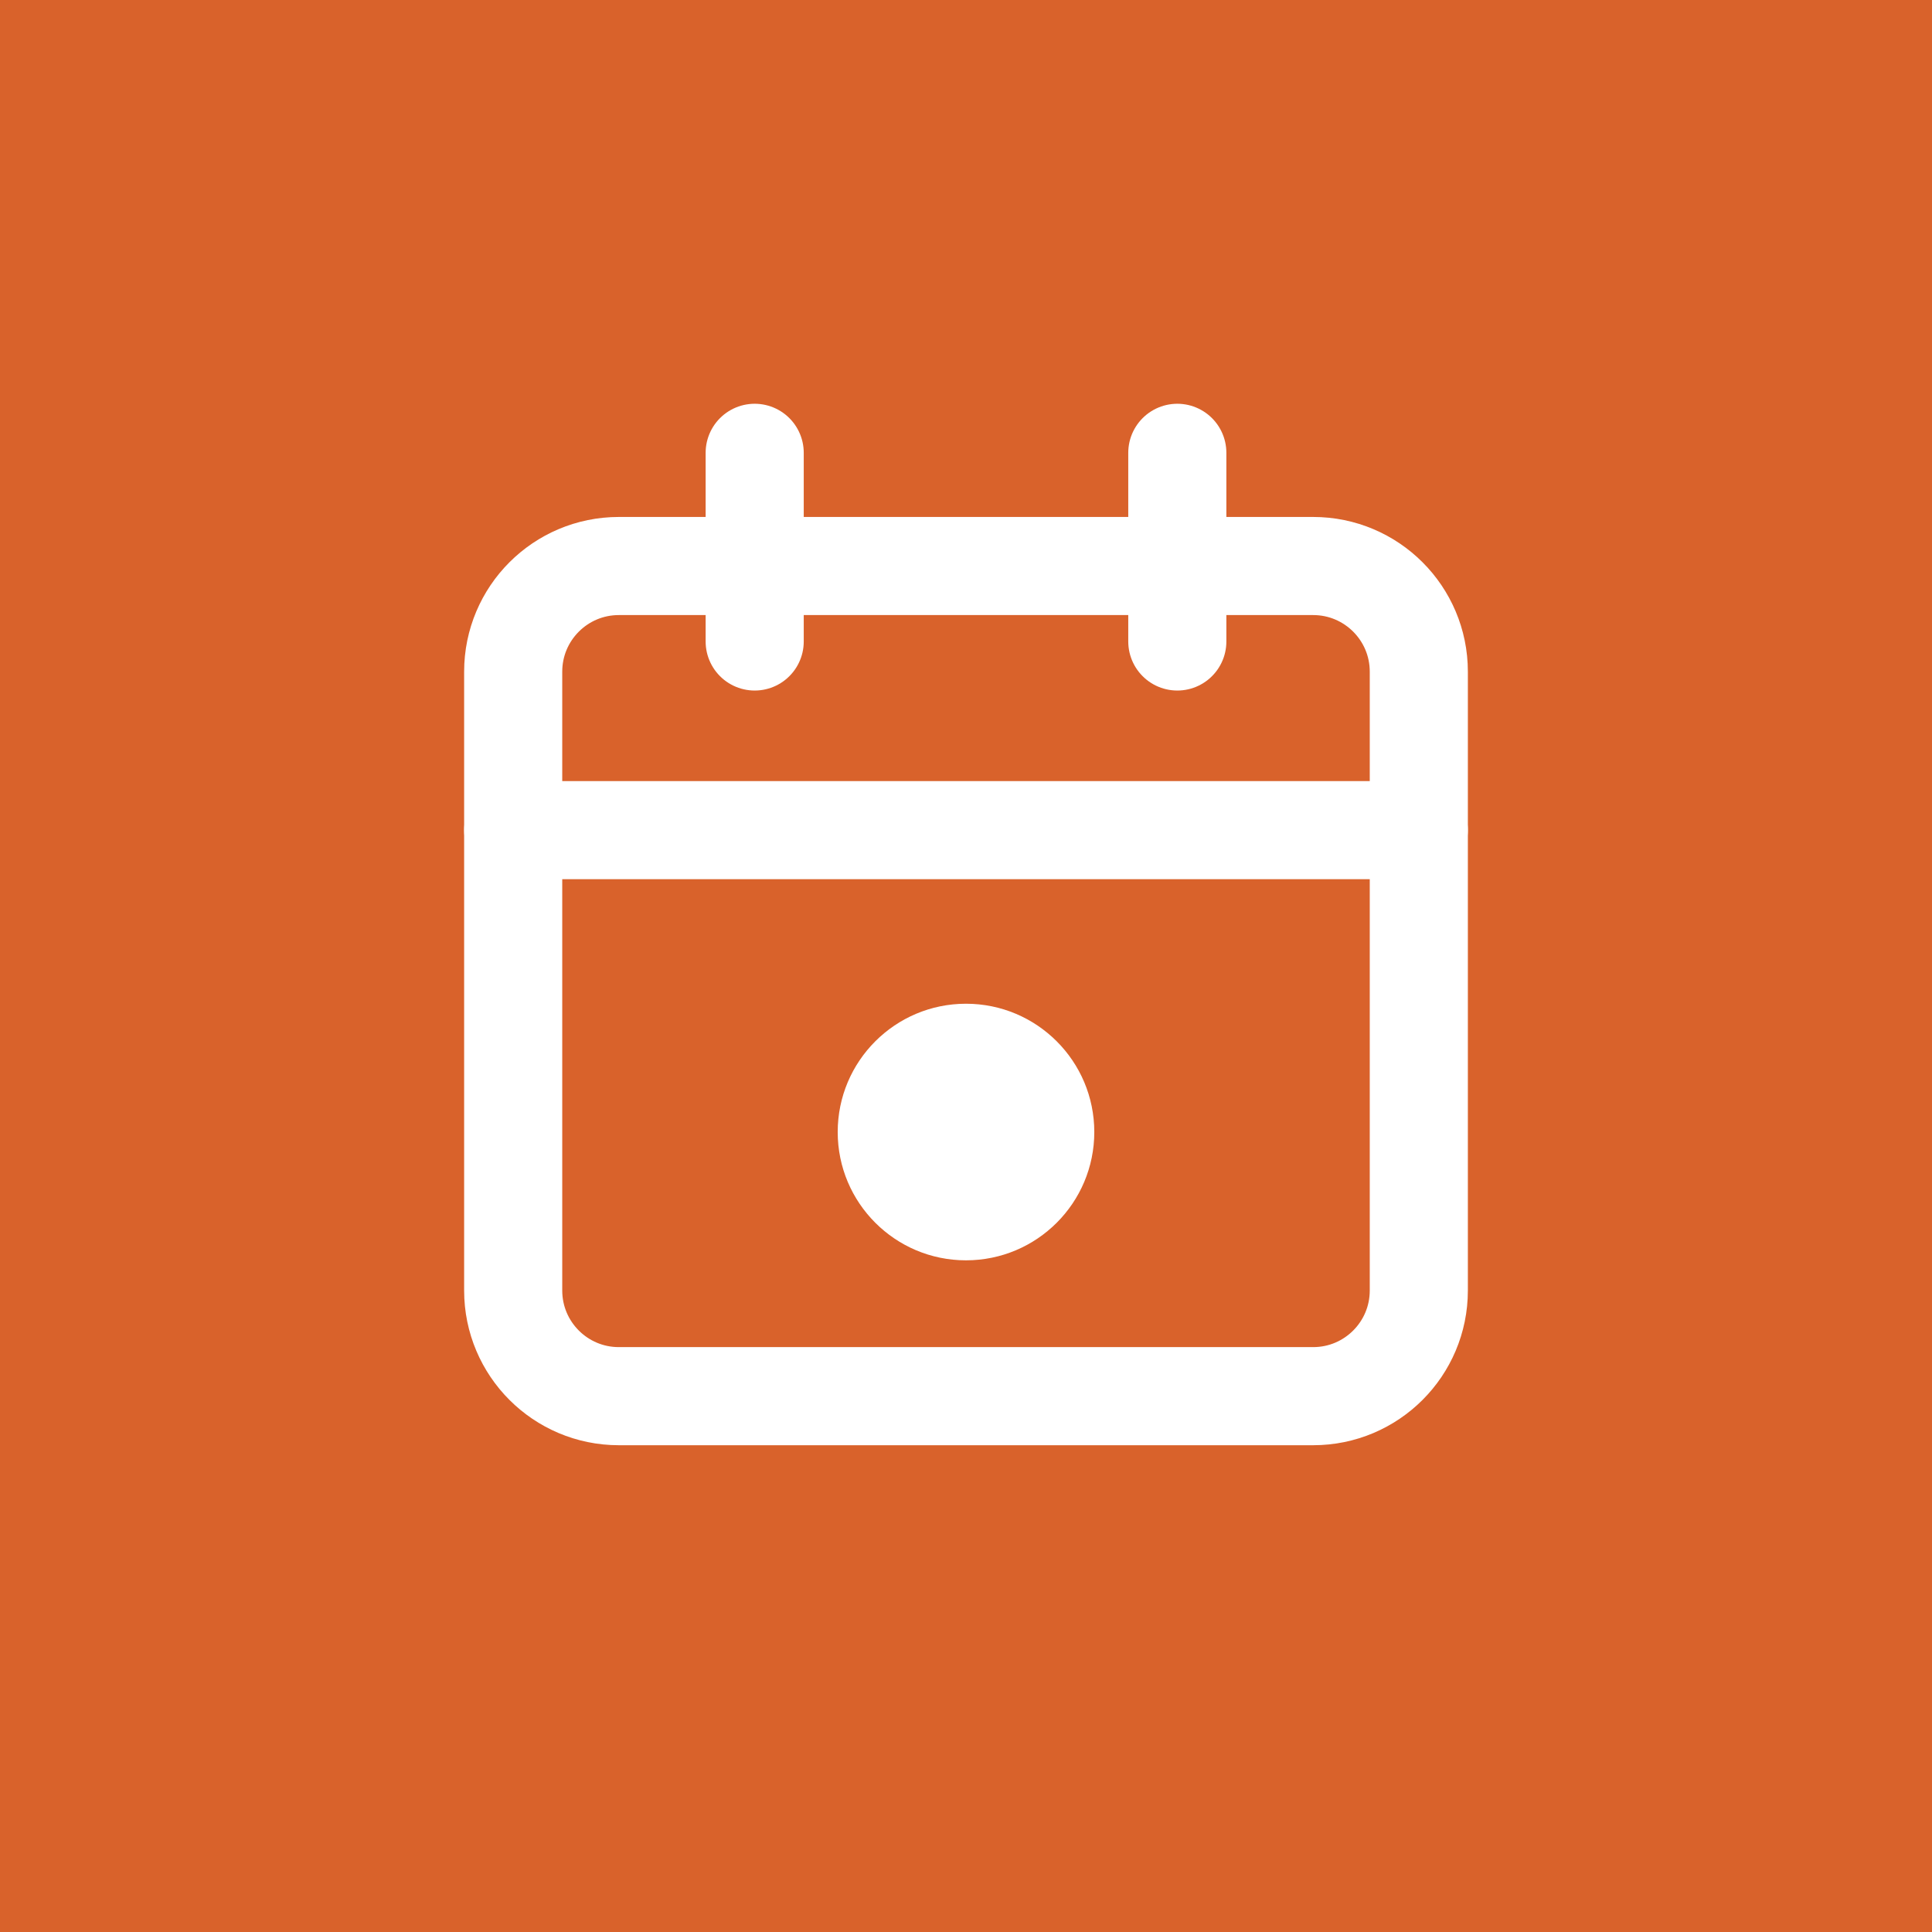
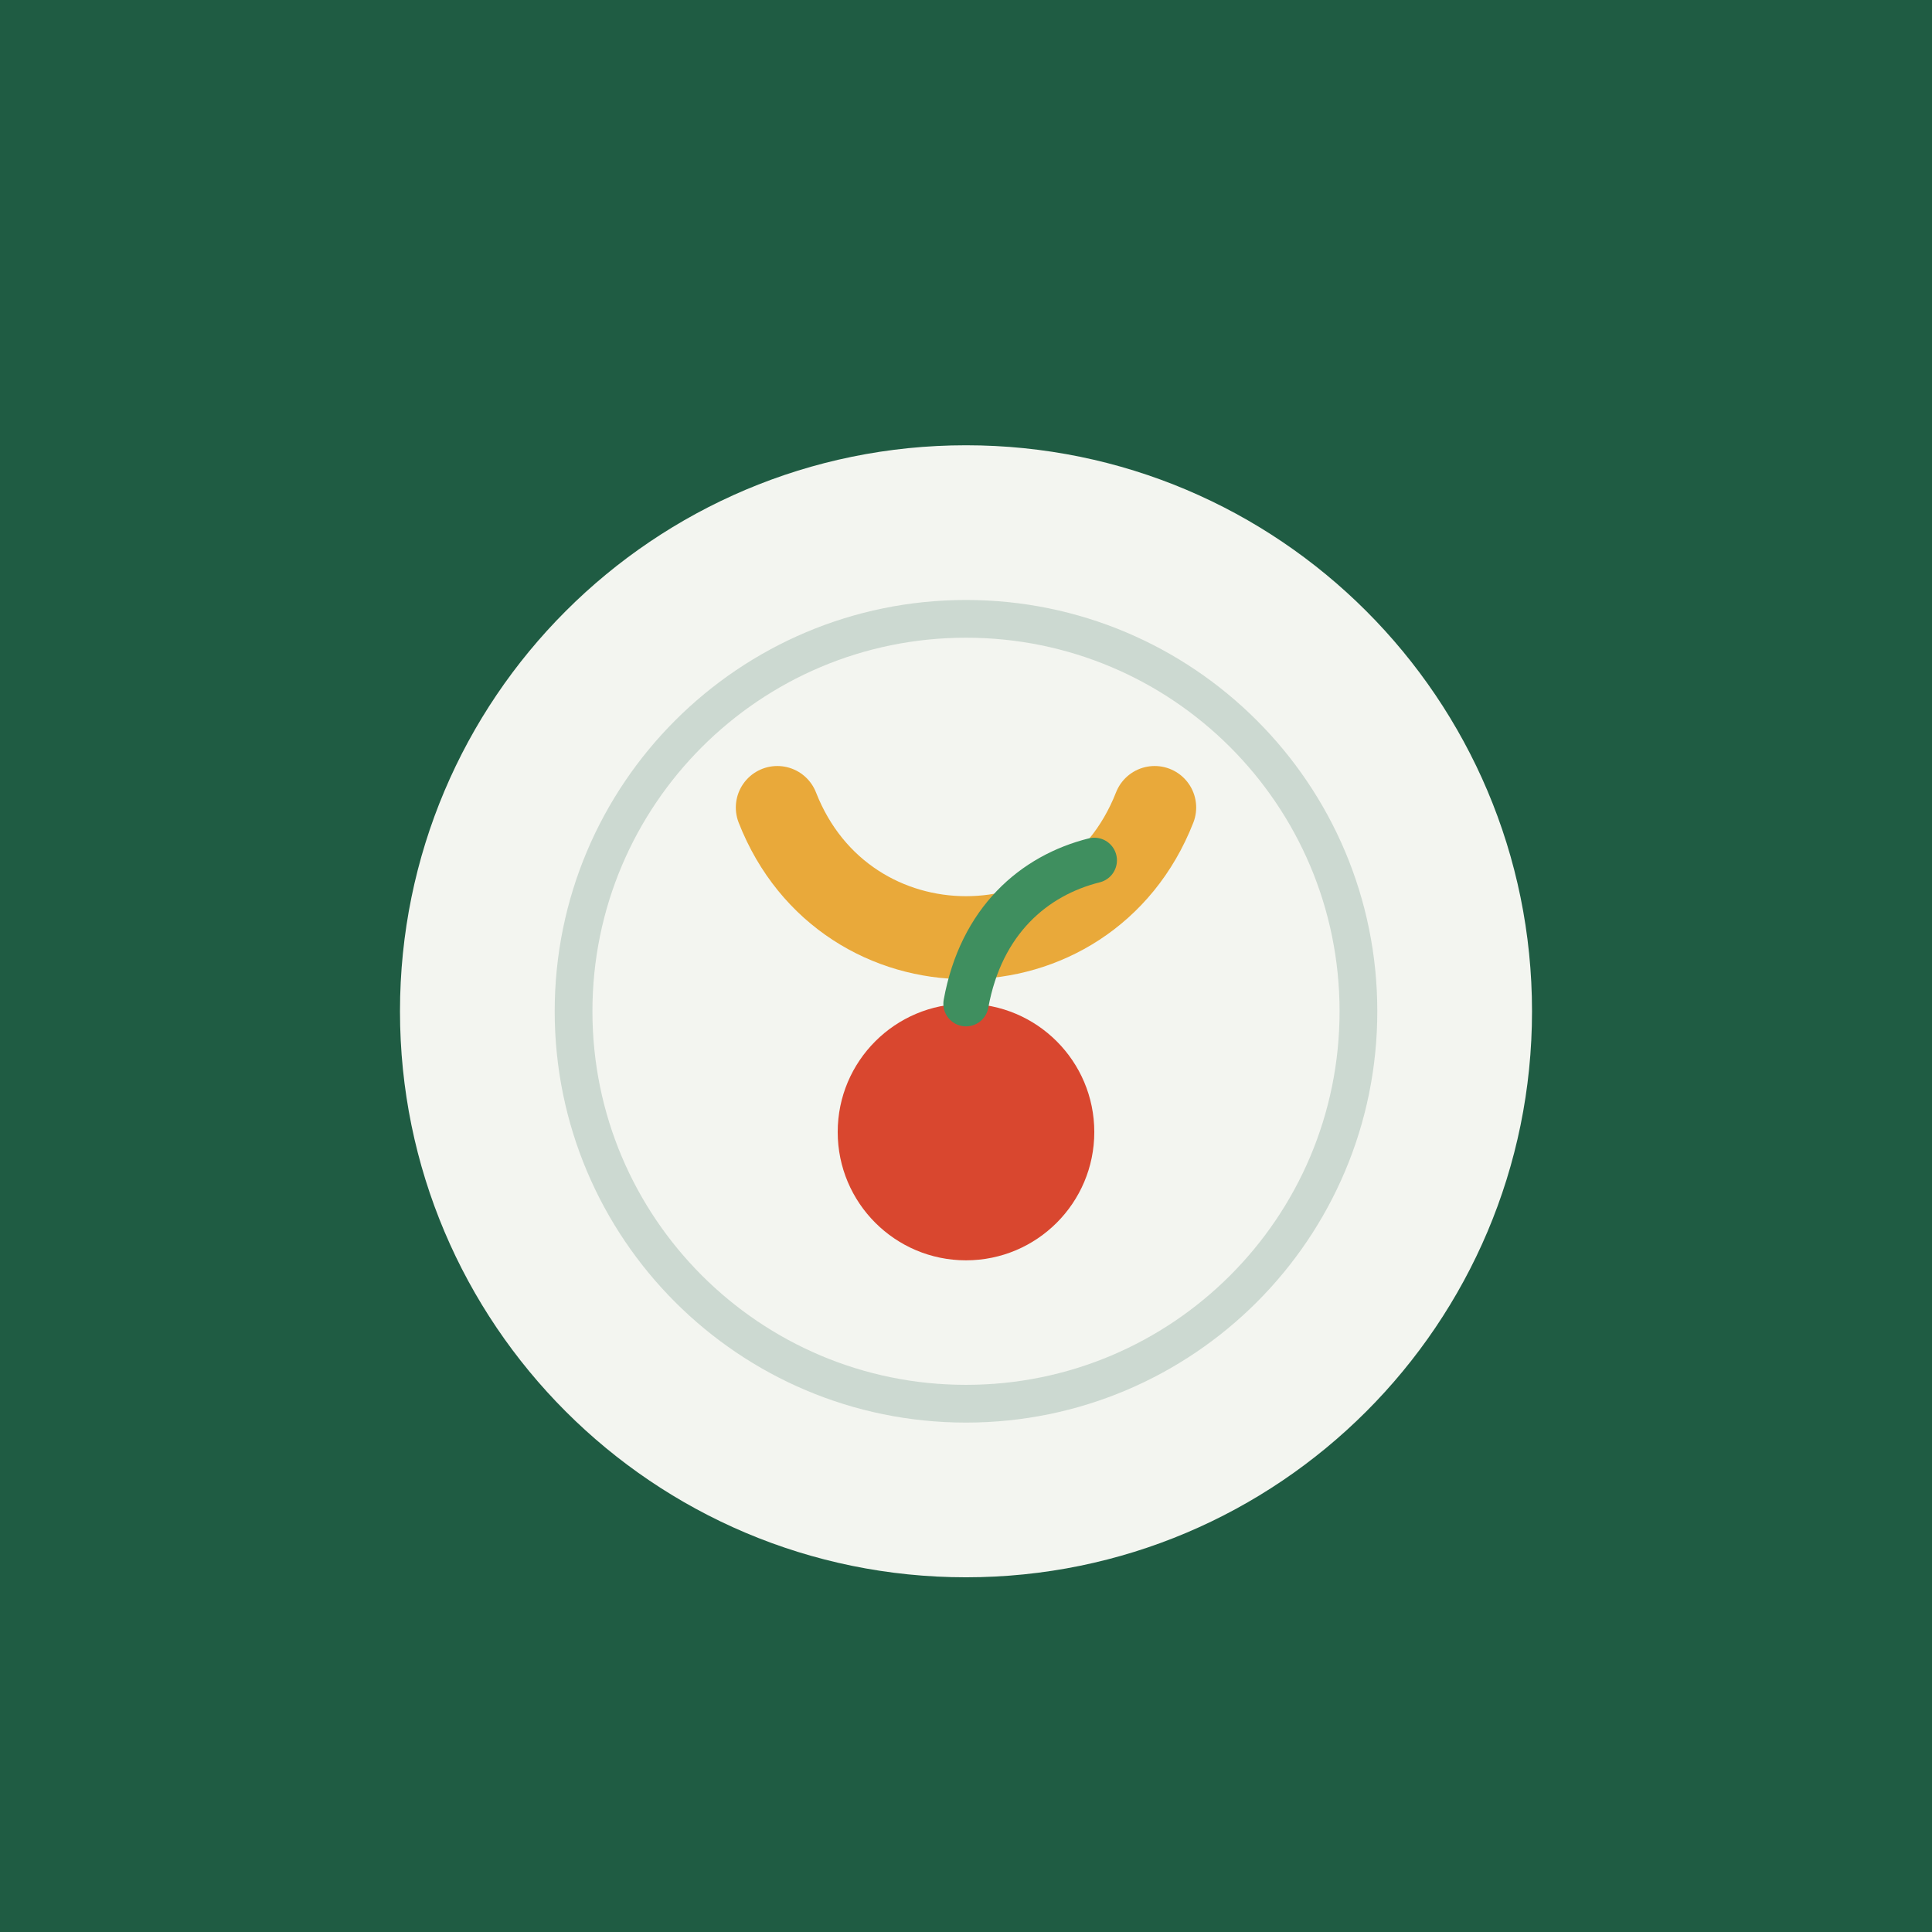
<svg xmlns="http://www.w3.org/2000/svg" viewBox="0 0 512 512">
-   <rect width="512" height="512" fill="#d9622b" />
-   <g fill="none" stroke="#fff" stroke-width="26" stroke-linecap="round" stroke-linejoin="round">
-     <rect x="136" y="150" width="240" height="220" rx="28" />
-     <path d="M136 220h240M200 120v50M312 120v50" />
-   </g>
-   <circle cx="256" cy="300" r="34" fill="#fff" />
+   <rect width="512" height="512" rx="0" fill="#1F5C43" />
+   <circle cx="256" cy="268" r="150" fill="#F3F5F0" />
+   <circle cx="256" cy="268" r="104" fill="none" stroke="#1F5C43" stroke-opacity=".18" stroke-width="10" />
+   <path d="M206 214c18 46 82 46 100 0" fill="none" stroke="#E9A93A" stroke-width="22" stroke-linecap="round" />
+   <circle cx="256" cy="300" r="34" fill="#D9472F" />
+   <path d="M256 266c4-22 18-34 34-38" fill="none" stroke="#3F8F5F" stroke-width="12" stroke-linecap="round" />
</svg>
